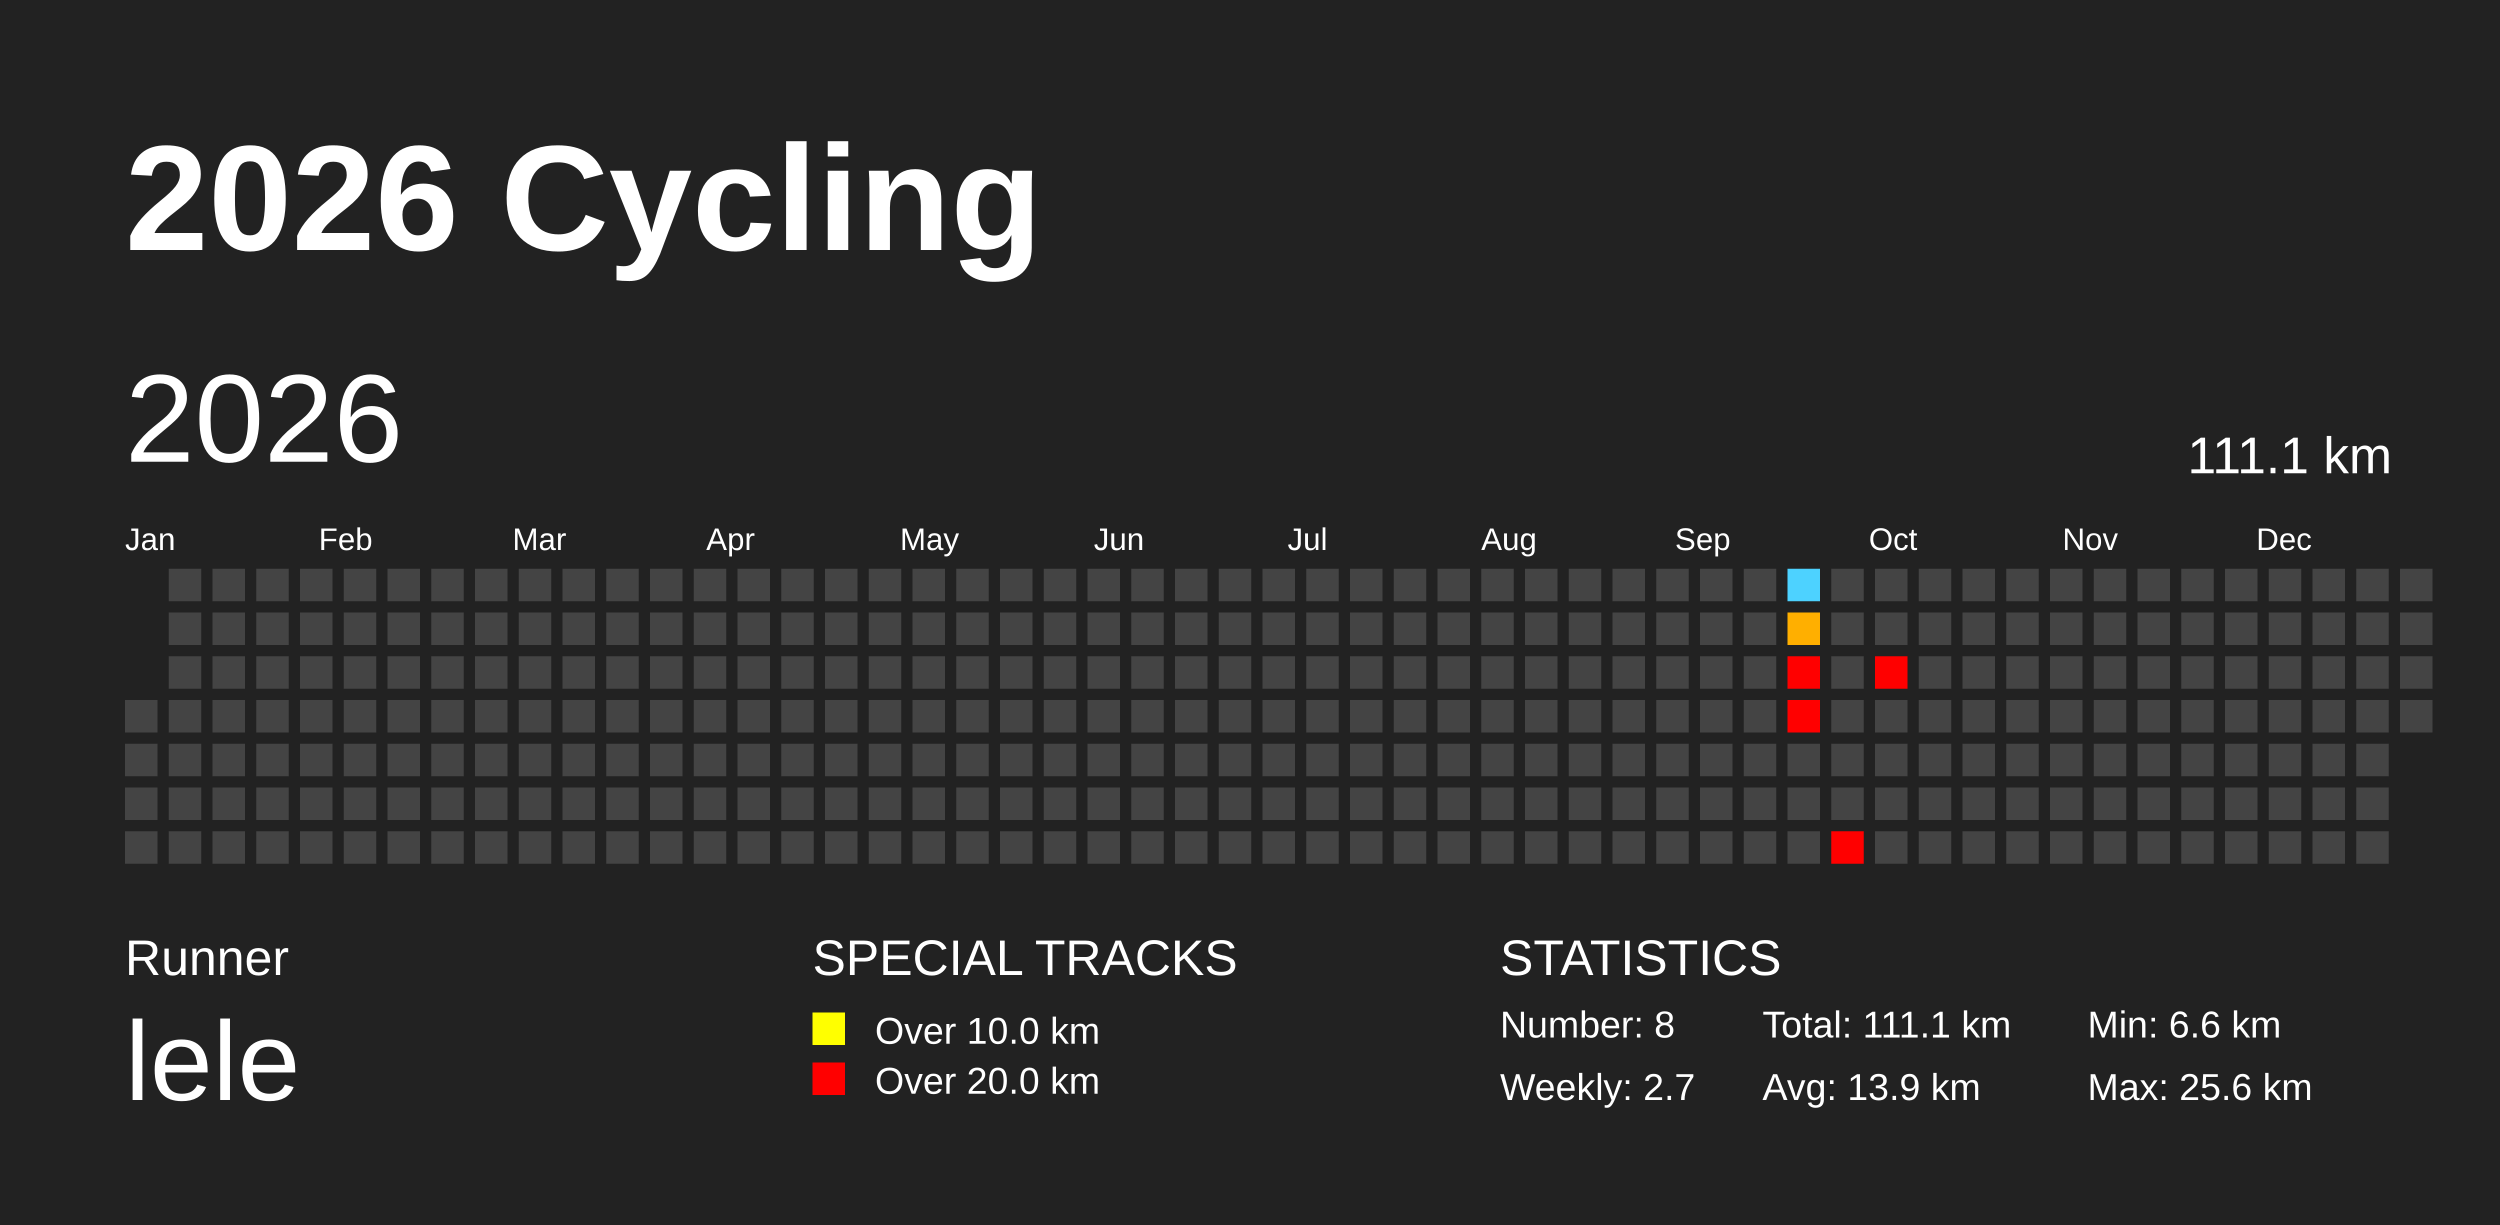
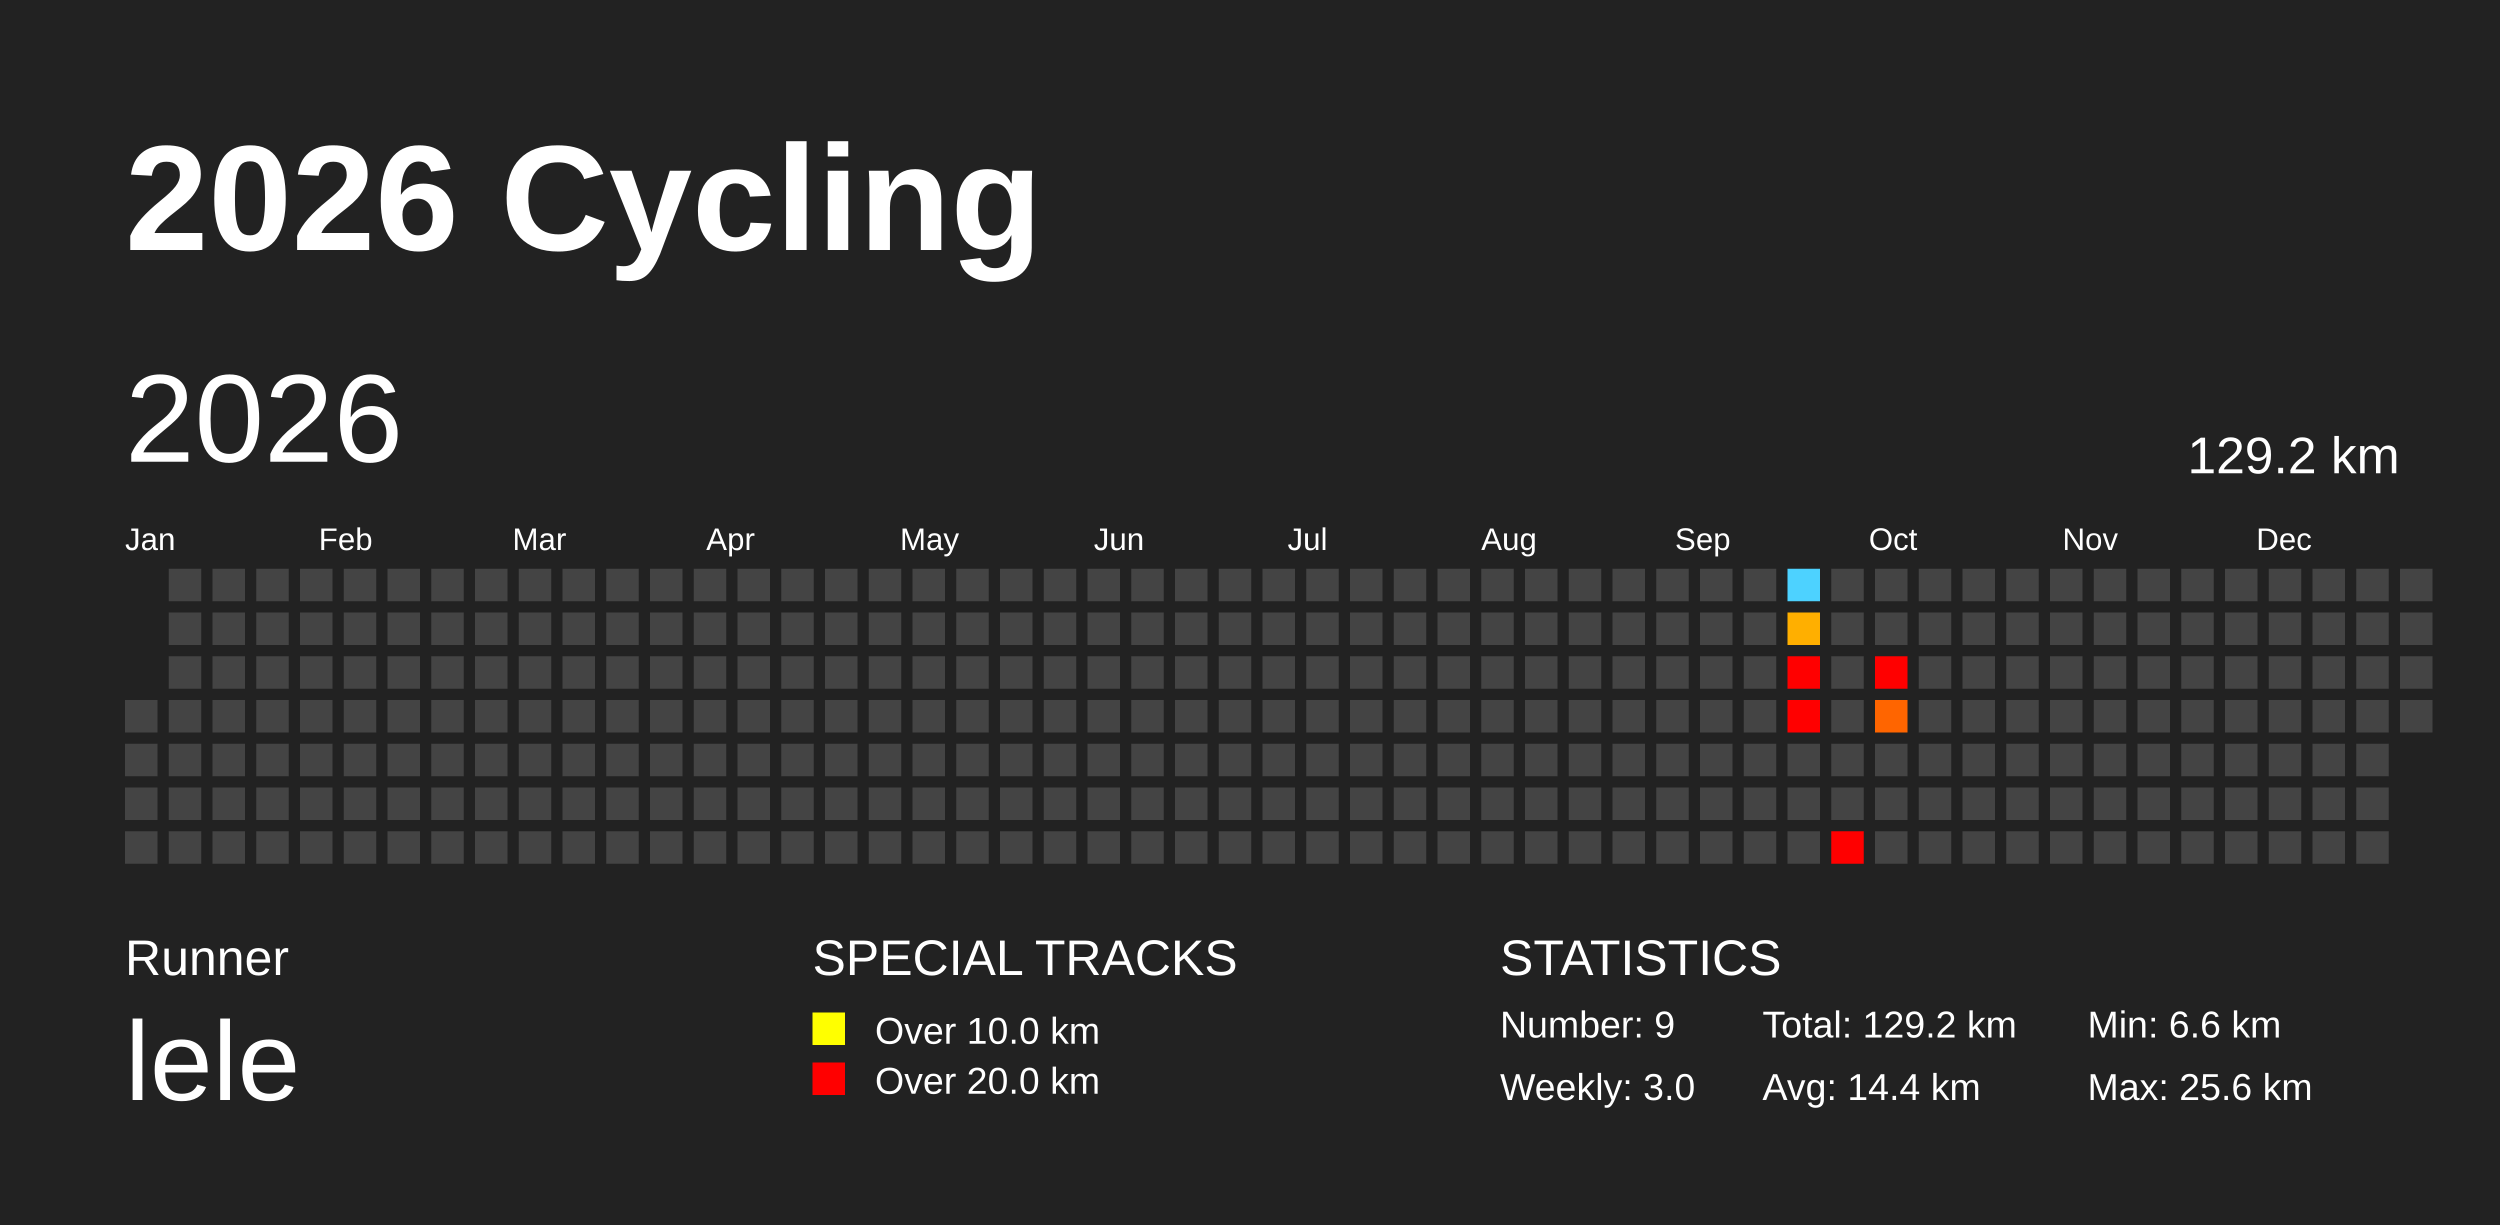
<svg xmlns="http://www.w3.org/2000/svg" baseProfile="full" height="98mm" version="1.1" viewBox="0,0,200,98" width="200mm">
  <defs>
    <pattern height="2" id="indoor-stripe" patternUnits="userSpaceOnUse" width="2">
      <line stroke="white" stroke-opacity="0.45" stroke-width="0.5" x1="0" x2="2" y1="2" y2="0" />
    </pattern>
  </defs>
  <rect fill="#222222" height="98" width="200" x="0" y="0" />
  <text fill="#FFFFFF" style="font-size:12px; font-family:Arial; font-weight:bold;" x="10" y="20">2026 Cycling</text>
  <text fill="#FFFFFF" style="font-size:4px; font-family:Arial" x="10" y="78">Runner</text>
  <text fill="#FFFFFF" style="font-size:9px; font-family:Arial" x="10" y="88">lele</text>
  <text fill="#FFFFFF" style="font-size:4px; font-family:Arial" x="65" y="78">SPECIAL TRACKS</text>
  <rect fill="yellow" height="2.6" width="2.6" x="65" y="81" />
  <text fill="#FFFFFF" style="font-size:3px; font-family:Arial" x="70" y="83.5">Over 10.0 km</text>
  <rect fill="red" height="2.6" width="2.6" x="65" y="85" />
  <text fill="#FFFFFF" style="font-size:3px; font-family:Arial" x="70" y="87.5">Over 20.0 km</text>
  <text fill="#FFFFFF" style="font-size:4px; font-family:Arial" x="120" y="78">STATISTICS</text>
-   <text fill="#FFFFFF" style="font-size:3px; font-family:Arial" x="120" y="83">Number: 8</text>
-   <text fill="#FFFFFF" style="font-size:3px; font-family:Arial" x="120" y="88">Weekly: 2.7</text>
-   <text fill="#FFFFFF" style="font-size:3px; font-family:Arial" x="141" y="83">Total: 111.1 km</text>
-   <text fill="#FFFFFF" style="font-size:3px; font-family:Arial" x="141" y="88">Avg: 13.9 km</text>
+   <text fill="#FFFFFF" style="font-size:3px; font-family:Arial" x="120" y="83">Number: 9</text>
+   <text fill="#FFFFFF" style="font-size:3px; font-family:Arial" x="120" y="88">Weekly: 3.0</text>
+   <text fill="#FFFFFF" style="font-size:3px; font-family:Arial" x="141" y="83">Total: 129.2 km</text>
+   <text fill="#FFFFFF" style="font-size:3px; font-family:Arial" x="141" y="88">Avg: 14.4 km</text>
  <text fill="#FFFFFF" style="font-size:3px; font-family:Arial" x="167" y="83">Min: 6.6 km</text>
  <text fill="#FFFFFF" style="font-size:3px; font-family:Arial" x="167" y="88">Max: 25.6 km</text>
  <text dominant-baseline="hanging" fill="#FFFFFF" style="font-size:10.0px; font-family:Arial;" x="10" y="30">2026</text>
-   <text dominant-baseline="hanging" fill="#FFFFFF" style="font-size:4.125px; font-family:Arial;" x="175" y="35">111.1 km</text>
+   <text dominant-baseline="hanging" fill="#FFFFFF" style="font-size:4.125px; font-family:Arial;" x="175" y="35">129.2 km</text>
  <text fill="#FFFFFF" style="font-size:2.5px; font-family:Arial" x="10.0" y="44">Jan</text>
  <text fill="#FFFFFF" style="font-size:2.5px; font-family:Arial" x="25.5" y="44">Feb</text>
  <text fill="#FFFFFF" style="font-size:2.5px; font-family:Arial" x="41.0" y="44">Mar</text>
  <text fill="#FFFFFF" style="font-size:2.5px; font-family:Arial" x="56.5" y="44">Apr</text>
  <text fill="#FFFFFF" style="font-size:2.5px; font-family:Arial" x="72.0" y="44">May</text>
  <text fill="#FFFFFF" style="font-size:2.5px; font-family:Arial" x="87.5" y="44">Jun</text>
  <text fill="#FFFFFF" style="font-size:2.5px; font-family:Arial" x="103.0" y="44">Jul</text>
  <text fill="#FFFFFF" style="font-size:2.5px; font-family:Arial" x="118.5" y="44">Aug</text>
  <text fill="#FFFFFF" style="font-size:2.5px; font-family:Arial" x="134.0" y="44">Sep</text>
  <text fill="#FFFFFF" style="font-size:2.5px; font-family:Arial" x="149.5" y="44">Oct</text>
  <text fill="#FFFFFF" style="font-size:2.5px; font-family:Arial" x="165.0" y="44">Nov</text>
  <text fill="#FFFFFF" style="font-size:2.5px; font-family:Arial" x="180.5" y="44">Dec</text>
  <rect fill="#444444" height="2.6" width="2.6" x="10.0" y="56.0" />
  <rect fill="#444444" height="2.6" width="2.6" x="10.0" y="59.5" />
  <rect fill="#444444" height="2.6" width="2.6" x="10.0" y="63.0" />
  <rect fill="#444444" height="2.6" width="2.6" x="10.0" y="66.5" />
  <rect fill="#444444" height="2.6" width="2.6" x="13.5" y="45.5" />
  <rect fill="#444444" height="2.6" width="2.6" x="13.5" y="49.0" />
  <rect fill="#444444" height="2.6" width="2.6" x="13.5" y="52.5" />
  <rect fill="#444444" height="2.6" width="2.6" x="13.5" y="56.0" />
  <rect fill="#444444" height="2.6" width="2.6" x="13.5" y="59.5" />
  <rect fill="#444444" height="2.6" width="2.6" x="13.5" y="63.0" />
  <rect fill="#444444" height="2.6" width="2.6" x="13.5" y="66.5" />
  <rect fill="#444444" height="2.6" width="2.6" x="17.0" y="45.5" />
  <rect fill="#444444" height="2.6" width="2.6" x="17.0" y="49.0" />
  <rect fill="#444444" height="2.6" width="2.6" x="17.0" y="52.5" />
  <rect fill="#444444" height="2.6" width="2.6" x="17.0" y="56.0" />
  <rect fill="#444444" height="2.6" width="2.6" x="17.0" y="59.5" />
  <rect fill="#444444" height="2.6" width="2.6" x="17.0" y="63.0" />
  <rect fill="#444444" height="2.6" width="2.6" x="17.0" y="66.5" />
  <rect fill="#444444" height="2.6" width="2.6" x="20.5" y="45.5" />
  <rect fill="#444444" height="2.6" width="2.6" x="20.5" y="49.0" />
  <rect fill="#444444" height="2.6" width="2.6" x="20.5" y="52.5" />
  <rect fill="#444444" height="2.6" width="2.6" x="20.5" y="56.0" />
  <rect fill="#444444" height="2.6" width="2.6" x="20.5" y="59.5" />
  <rect fill="#444444" height="2.6" width="2.6" x="20.5" y="63.0" />
  <rect fill="#444444" height="2.6" width="2.6" x="20.5" y="66.5" />
  <rect fill="#444444" height="2.6" width="2.6" x="24.0" y="45.5" />
  <rect fill="#444444" height="2.6" width="2.6" x="24.0" y="49.0" />
  <rect fill="#444444" height="2.6" width="2.6" x="24.0" y="52.5" />
  <rect fill="#444444" height="2.6" width="2.6" x="24.0" y="56.0" />
  <rect fill="#444444" height="2.6" width="2.6" x="24.0" y="59.5" />
  <rect fill="#444444" height="2.6" width="2.6" x="24.0" y="63.0" />
  <rect fill="#444444" height="2.6" width="2.6" x="24.0" y="66.5" />
  <rect fill="#444444" height="2.6" width="2.6" x="27.5" y="45.5" />
  <rect fill="#444444" height="2.6" width="2.6" x="27.5" y="49.0" />
  <rect fill="#444444" height="2.6" width="2.6" x="27.5" y="52.5" />
  <rect fill="#444444" height="2.6" width="2.6" x="27.5" y="56.0" />
  <rect fill="#444444" height="2.6" width="2.6" x="27.5" y="59.5" />
  <rect fill="#444444" height="2.6" width="2.6" x="27.5" y="63.0" />
  <rect fill="#444444" height="2.6" width="2.6" x="27.5" y="66.5" />
  <rect fill="#444444" height="2.6" width="2.6" x="31.0" y="45.5" />
  <rect fill="#444444" height="2.6" width="2.6" x="31.0" y="49.0" />
  <rect fill="#444444" height="2.6" width="2.6" x="31.0" y="52.5" />
  <rect fill="#444444" height="2.6" width="2.6" x="31.0" y="56.0" />
  <rect fill="#444444" height="2.6" width="2.6" x="31.0" y="59.5" />
  <rect fill="#444444" height="2.6" width="2.6" x="31.0" y="63.0" />
  <rect fill="#444444" height="2.6" width="2.6" x="31.0" y="66.5" />
  <rect fill="#444444" height="2.6" width="2.6" x="34.5" y="45.5" />
  <rect fill="#444444" height="2.6" width="2.6" x="34.5" y="49.0" />
  <rect fill="#444444" height="2.6" width="2.6" x="34.5" y="52.5" />
  <rect fill="#444444" height="2.6" width="2.6" x="34.5" y="56.0" />
  <rect fill="#444444" height="2.6" width="2.6" x="34.5" y="59.5" />
  <rect fill="#444444" height="2.6" width="2.6" x="34.5" y="63.0" />
  <rect fill="#444444" height="2.6" width="2.6" x="34.5" y="66.5" />
  <rect fill="#444444" height="2.6" width="2.6" x="38.0" y="45.5" />
  <rect fill="#444444" height="2.6" width="2.6" x="38.0" y="49.0" />
  <rect fill="#444444" height="2.6" width="2.6" x="38.0" y="52.5" />
  <rect fill="#444444" height="2.6" width="2.6" x="38.0" y="56.0" />
  <rect fill="#444444" height="2.6" width="2.6" x="38.0" y="59.5" />
  <rect fill="#444444" height="2.6" width="2.6" x="38.0" y="63.0" />
  <rect fill="#444444" height="2.6" width="2.6" x="38.0" y="66.5" />
  <rect fill="#444444" height="2.6" width="2.6" x="41.5" y="45.5" />
  <rect fill="#444444" height="2.6" width="2.6" x="41.5" y="49.0" />
  <rect fill="#444444" height="2.6" width="2.6" x="41.5" y="52.5" />
  <rect fill="#444444" height="2.6" width="2.6" x="41.5" y="56.0" />
  <rect fill="#444444" height="2.6" width="2.6" x="41.5" y="59.5" />
  <rect fill="#444444" height="2.6" width="2.6" x="41.5" y="63.0" />
  <rect fill="#444444" height="2.6" width="2.6" x="41.5" y="66.5" />
  <rect fill="#444444" height="2.6" width="2.6" x="45.0" y="45.5" />
  <rect fill="#444444" height="2.6" width="2.6" x="45.0" y="49.0" />
  <rect fill="#444444" height="2.6" width="2.6" x="45.0" y="52.5" />
  <rect fill="#444444" height="2.6" width="2.6" x="45.0" y="56.0" />
  <rect fill="#444444" height="2.6" width="2.6" x="45.0" y="59.5" />
  <rect fill="#444444" height="2.6" width="2.6" x="45.0" y="63.0" />
  <rect fill="#444444" height="2.6" width="2.6" x="45.0" y="66.5" />
  <rect fill="#444444" height="2.6" width="2.6" x="48.5" y="45.5" />
  <rect fill="#444444" height="2.6" width="2.6" x="48.5" y="49.0" />
  <rect fill="#444444" height="2.6" width="2.6" x="48.5" y="52.5" />
  <rect fill="#444444" height="2.6" width="2.6" x="48.5" y="56.0" />
  <rect fill="#444444" height="2.6" width="2.6" x="48.5" y="59.5" />
  <rect fill="#444444" height="2.6" width="2.6" x="48.5" y="63.0" />
  <rect fill="#444444" height="2.6" width="2.6" x="48.5" y="66.5" />
  <rect fill="#444444" height="2.6" width="2.6" x="52.0" y="45.5" />
  <rect fill="#444444" height="2.6" width="2.6" x="52.0" y="49.0" />
  <rect fill="#444444" height="2.6" width="2.6" x="52.0" y="52.5" />
  <rect fill="#444444" height="2.6" width="2.6" x="52.0" y="56.0" />
  <rect fill="#444444" height="2.6" width="2.6" x="52.0" y="59.5" />
  <rect fill="#444444" height="2.6" width="2.6" x="52.0" y="63.0" />
  <rect fill="#444444" height="2.6" width="2.6" x="52.0" y="66.5" />
  <rect fill="#444444" height="2.6" width="2.6" x="55.5" y="45.5" />
  <rect fill="#444444" height="2.6" width="2.6" x="55.5" y="49.0" />
  <rect fill="#444444" height="2.6" width="2.6" x="55.5" y="52.5" />
  <rect fill="#444444" height="2.6" width="2.6" x="55.5" y="56.0" />
  <rect fill="#444444" height="2.6" width="2.6" x="55.5" y="59.5" />
  <rect fill="#444444" height="2.6" width="2.6" x="55.5" y="63.0" />
  <rect fill="#444444" height="2.6" width="2.6" x="55.5" y="66.5" />
  <rect fill="#444444" height="2.6" width="2.6" x="59.0" y="45.5" />
  <rect fill="#444444" height="2.6" width="2.6" x="59.0" y="49.0" />
  <rect fill="#444444" height="2.6" width="2.6" x="59.0" y="52.5" />
  <rect fill="#444444" height="2.6" width="2.6" x="59.0" y="56.0" />
  <rect fill="#444444" height="2.6" width="2.6" x="59.0" y="59.5" />
  <rect fill="#444444" height="2.6" width="2.6" x="59.0" y="63.0" />
  <rect fill="#444444" height="2.6" width="2.6" x="59.0" y="66.5" />
  <rect fill="#444444" height="2.6" width="2.6" x="62.5" y="45.5" />
  <rect fill="#444444" height="2.6" width="2.6" x="62.5" y="49.0" />
  <rect fill="#444444" height="2.6" width="2.6" x="62.5" y="52.5" />
  <rect fill="#444444" height="2.6" width="2.6" x="62.5" y="56.0" />
  <rect fill="#444444" height="2.6" width="2.6" x="62.5" y="59.5" />
  <rect fill="#444444" height="2.6" width="2.6" x="62.5" y="63.0" />
  <rect fill="#444444" height="2.6" width="2.6" x="62.5" y="66.5" />
  <rect fill="#444444" height="2.6" width="2.6" x="66.0" y="45.5" />
  <rect fill="#444444" height="2.6" width="2.6" x="66.0" y="49.0" />
  <rect fill="#444444" height="2.6" width="2.6" x="66.0" y="52.5" />
  <rect fill="#444444" height="2.6" width="2.6" x="66.0" y="56.0" />
  <rect fill="#444444" height="2.6" width="2.6" x="66.0" y="59.5" />
  <rect fill="#444444" height="2.6" width="2.6" x="66.0" y="63.0" />
  <rect fill="#444444" height="2.6" width="2.6" x="66.0" y="66.5" />
  <rect fill="#444444" height="2.6" width="2.6" x="69.5" y="45.5" />
  <rect fill="#444444" height="2.6" width="2.6" x="69.5" y="49.0" />
  <rect fill="#444444" height="2.6" width="2.6" x="69.5" y="52.5" />
  <rect fill="#444444" height="2.6" width="2.6" x="69.5" y="56.0" />
  <rect fill="#444444" height="2.6" width="2.6" x="69.5" y="59.5" />
  <rect fill="#444444" height="2.6" width="2.6" x="69.5" y="63.0" />
  <rect fill="#444444" height="2.6" width="2.6" x="69.5" y="66.5" />
  <rect fill="#444444" height="2.6" width="2.6" x="73.0" y="45.5" />
  <rect fill="#444444" height="2.6" width="2.6" x="73.0" y="49.0" />
  <rect fill="#444444" height="2.6" width="2.6" x="73.0" y="52.5" />
  <rect fill="#444444" height="2.6" width="2.6" x="73.0" y="56.0" />
  <rect fill="#444444" height="2.6" width="2.6" x="73.0" y="59.5" />
  <rect fill="#444444" height="2.6" width="2.6" x="73.0" y="63.0" />
  <rect fill="#444444" height="2.6" width="2.6" x="73.0" y="66.5" />
  <rect fill="#444444" height="2.6" width="2.6" x="76.5" y="45.5" />
  <rect fill="#444444" height="2.6" width="2.6" x="76.5" y="49.0" />
  <rect fill="#444444" height="2.6" width="2.6" x="76.5" y="52.5" />
  <rect fill="#444444" height="2.6" width="2.6" x="76.5" y="56.0" />
  <rect fill="#444444" height="2.6" width="2.6" x="76.5" y="59.5" />
  <rect fill="#444444" height="2.6" width="2.6" x="76.5" y="63.0" />
  <rect fill="#444444" height="2.6" width="2.6" x="76.5" y="66.5" />
  <rect fill="#444444" height="2.6" width="2.6" x="80.0" y="45.5" />
  <rect fill="#444444" height="2.6" width="2.6" x="80.0" y="49.0" />
  <rect fill="#444444" height="2.6" width="2.6" x="80.0" y="52.5" />
  <rect fill="#444444" height="2.6" width="2.6" x="80.0" y="56.0" />
  <rect fill="#444444" height="2.6" width="2.6" x="80.0" y="59.5" />
  <rect fill="#444444" height="2.6" width="2.6" x="80.0" y="63.0" />
  <rect fill="#444444" height="2.6" width="2.6" x="80.0" y="66.5" />
  <rect fill="#444444" height="2.6" width="2.6" x="83.5" y="45.5" />
  <rect fill="#444444" height="2.6" width="2.6" x="83.5" y="49.0" />
  <rect fill="#444444" height="2.6" width="2.6" x="83.5" y="52.5" />
  <rect fill="#444444" height="2.6" width="2.6" x="83.5" y="56.0" />
  <rect fill="#444444" height="2.6" width="2.6" x="83.5" y="59.5" />
  <rect fill="#444444" height="2.6" width="2.6" x="83.5" y="63.0" />
  <rect fill="#444444" height="2.6" width="2.6" x="83.5" y="66.5" />
  <rect fill="#444444" height="2.6" width="2.6" x="87.0" y="45.5" />
  <rect fill="#444444" height="2.6" width="2.6" x="87.0" y="49.0" />
  <rect fill="#444444" height="2.6" width="2.6" x="87.0" y="52.5" />
  <rect fill="#444444" height="2.6" width="2.6" x="87.0" y="56.0" />
  <rect fill="#444444" height="2.6" width="2.6" x="87.0" y="59.5" />
  <rect fill="#444444" height="2.6" width="2.6" x="87.0" y="63.0" />
  <rect fill="#444444" height="2.6" width="2.6" x="87.0" y="66.5" />
  <rect fill="#444444" height="2.6" width="2.6" x="90.5" y="45.5" />
  <rect fill="#444444" height="2.6" width="2.6" x="90.5" y="49.0" />
  <rect fill="#444444" height="2.6" width="2.6" x="90.5" y="52.5" />
  <rect fill="#444444" height="2.6" width="2.6" x="90.5" y="56.0" />
  <rect fill="#444444" height="2.6" width="2.6" x="90.5" y="59.5" />
  <rect fill="#444444" height="2.6" width="2.6" x="90.5" y="63.0" />
  <rect fill="#444444" height="2.6" width="2.6" x="90.5" y="66.5" />
  <rect fill="#444444" height="2.6" width="2.6" x="94.0" y="45.5" />
  <rect fill="#444444" height="2.6" width="2.6" x="94.0" y="49.0" />
  <rect fill="#444444" height="2.6" width="2.6" x="94.0" y="52.5" />
  <rect fill="#444444" height="2.6" width="2.6" x="94.0" y="56.0" />
  <rect fill="#444444" height="2.6" width="2.6" x="94.0" y="59.5" />
  <rect fill="#444444" height="2.6" width="2.6" x="94.0" y="63.0" />
  <rect fill="#444444" height="2.6" width="2.6" x="94.0" y="66.5" />
  <rect fill="#444444" height="2.6" width="2.6" x="97.5" y="45.5" />
  <rect fill="#444444" height="2.6" width="2.6" x="97.5" y="49.0" />
  <rect fill="#444444" height="2.6" width="2.6" x="97.5" y="52.5" />
  <rect fill="#444444" height="2.6" width="2.6" x="97.5" y="56.0" />
  <rect fill="#444444" height="2.6" width="2.6" x="97.5" y="59.5" />
  <rect fill="#444444" height="2.6" width="2.6" x="97.5" y="63.0" />
  <rect fill="#444444" height="2.6" width="2.6" x="97.5" y="66.5" />
  <rect fill="#444444" height="2.6" width="2.6" x="101.0" y="45.5" />
  <rect fill="#444444" height="2.6" width="2.6" x="101.0" y="49.0" />
  <rect fill="#444444" height="2.6" width="2.6" x="101.0" y="52.5" />
  <rect fill="#444444" height="2.6" width="2.6" x="101.0" y="56.0" />
  <rect fill="#444444" height="2.6" width="2.6" x="101.0" y="59.5" />
  <rect fill="#444444" height="2.6" width="2.6" x="101.0" y="63.0" />
  <rect fill="#444444" height="2.6" width="2.6" x="101.0" y="66.5" />
  <rect fill="#444444" height="2.6" width="2.6" x="104.5" y="45.5" />
  <rect fill="#444444" height="2.6" width="2.6" x="104.5" y="49.0" />
  <rect fill="#444444" height="2.6" width="2.6" x="104.5" y="52.5" />
  <rect fill="#444444" height="2.6" width="2.6" x="104.5" y="56.0" />
  <rect fill="#444444" height="2.6" width="2.6" x="104.5" y="59.5" />
  <rect fill="#444444" height="2.6" width="2.6" x="104.5" y="63.0" />
  <rect fill="#444444" height="2.6" width="2.6" x="104.5" y="66.5" />
  <rect fill="#444444" height="2.6" width="2.6" x="108.0" y="45.5" />
  <rect fill="#444444" height="2.6" width="2.6" x="108.0" y="49.0" />
  <rect fill="#444444" height="2.6" width="2.6" x="108.0" y="52.5" />
  <rect fill="#444444" height="2.6" width="2.6" x="108.0" y="56.0" />
  <rect fill="#444444" height="2.6" width="2.6" x="108.0" y="59.5" />
  <rect fill="#444444" height="2.6" width="2.6" x="108.0" y="63.0" />
  <rect fill="#444444" height="2.6" width="2.6" x="108.0" y="66.5" />
  <rect fill="#444444" height="2.6" width="2.6" x="111.5" y="45.5" />
  <rect fill="#444444" height="2.6" width="2.6" x="111.5" y="49.0" />
  <rect fill="#444444" height="2.6" width="2.6" x="111.5" y="52.5" />
  <rect fill="#444444" height="2.6" width="2.6" x="111.5" y="56.0" />
  <rect fill="#444444" height="2.6" width="2.6" x="111.5" y="59.5" />
  <rect fill="#444444" height="2.6" width="2.6" x="111.5" y="63.0" />
  <rect fill="#444444" height="2.6" width="2.6" x="111.5" y="66.5" />
  <rect fill="#444444" height="2.6" width="2.6" x="115.0" y="45.5" />
  <rect fill="#444444" height="2.6" width="2.6" x="115.0" y="49.0" />
  <rect fill="#444444" height="2.6" width="2.6" x="115.0" y="52.5" />
  <rect fill="#444444" height="2.6" width="2.6" x="115.0" y="56.0" />
  <rect fill="#444444" height="2.6" width="2.6" x="115.0" y="59.5" />
  <rect fill="#444444" height="2.6" width="2.6" x="115.0" y="63.0" />
  <rect fill="#444444" height="2.6" width="2.6" x="115.0" y="66.5" />
  <rect fill="#444444" height="2.6" width="2.6" x="118.5" y="45.5" />
  <rect fill="#444444" height="2.6" width="2.6" x="118.5" y="49.0" />
  <rect fill="#444444" height="2.6" width="2.6" x="118.5" y="52.5" />
  <rect fill="#444444" height="2.6" width="2.6" x="118.5" y="56.0" />
  <rect fill="#444444" height="2.6" width="2.6" x="118.5" y="59.5" />
  <rect fill="#444444" height="2.6" width="2.6" x="118.5" y="63.0" />
  <rect fill="#444444" height="2.6" width="2.6" x="118.5" y="66.5" />
  <rect fill="#444444" height="2.6" width="2.6" x="122.0" y="45.5" />
  <rect fill="#444444" height="2.6" width="2.6" x="122.0" y="49.0" />
  <rect fill="#444444" height="2.6" width="2.6" x="122.0" y="52.5" />
  <rect fill="#444444" height="2.6" width="2.6" x="122.0" y="56.0" />
  <rect fill="#444444" height="2.6" width="2.6" x="122.0" y="59.5" />
  <rect fill="#444444" height="2.6" width="2.6" x="122.0" y="63.0" />
  <rect fill="#444444" height="2.6" width="2.6" x="122.0" y="66.5" />
  <rect fill="#444444" height="2.6" width="2.6" x="125.5" y="45.5" />
  <rect fill="#444444" height="2.6" width="2.6" x="125.5" y="49.0" />
  <rect fill="#444444" height="2.6" width="2.6" x="125.5" y="52.5" />
  <rect fill="#444444" height="2.6" width="2.6" x="125.5" y="56.0" />
  <rect fill="#444444" height="2.6" width="2.6" x="125.5" y="59.5" />
  <rect fill="#444444" height="2.6" width="2.6" x="125.5" y="63.0" />
  <rect fill="#444444" height="2.6" width="2.6" x="125.5" y="66.5" />
  <rect fill="#444444" height="2.6" width="2.6" x="129.0" y="45.5" />
  <rect fill="#444444" height="2.6" width="2.6" x="129.0" y="49.0" />
  <rect fill="#444444" height="2.6" width="2.6" x="129.0" y="52.5" />
  <rect fill="#444444" height="2.6" width="2.6" x="129.0" y="56.0" />
  <rect fill="#444444" height="2.6" width="2.6" x="129.0" y="59.5" />
  <rect fill="#444444" height="2.6" width="2.6" x="129.0" y="63.0" />
  <rect fill="#444444" height="2.6" width="2.6" x="129.0" y="66.5" />
  <rect fill="#444444" height="2.6" width="2.6" x="132.5" y="45.5" />
  <rect fill="#444444" height="2.6" width="2.6" x="132.5" y="49.0" />
  <rect fill="#444444" height="2.6" width="2.6" x="132.5" y="52.5" />
  <rect fill="#444444" height="2.6" width="2.6" x="132.5" y="56.0" />
  <rect fill="#444444" height="2.6" width="2.6" x="132.5" y="59.5" />
  <rect fill="#444444" height="2.6" width="2.6" x="132.5" y="63.0" />
  <rect fill="#444444" height="2.6" width="2.6" x="132.5" y="66.5" />
  <rect fill="#444444" height="2.6" width="2.6" x="136.0" y="45.5" />
  <rect fill="#444444" height="2.6" width="2.6" x="136.0" y="49.0" />
  <rect fill="#444444" height="2.6" width="2.6" x="136.0" y="52.5" />
  <rect fill="#444444" height="2.6" width="2.6" x="136.0" y="56.0" />
  <rect fill="#444444" height="2.6" width="2.6" x="136.0" y="59.5" />
  <rect fill="#444444" height="2.6" width="2.6" x="136.0" y="63.0" />
  <rect fill="#444444" height="2.6" width="2.6" x="136.0" y="66.5" />
  <rect fill="#444444" height="2.6" width="2.6" x="139.5" y="45.5" />
  <rect fill="#444444" height="2.6" width="2.6" x="139.5" y="49.0" />
  <rect fill="#444444" height="2.6" width="2.6" x="139.5" y="52.5" />
  <rect fill="#444444" height="2.6" width="2.6" x="139.5" y="56.0" />
  <rect fill="#444444" height="2.6" width="2.6" x="139.5" y="59.5" />
  <rect fill="#444444" height="2.6" width="2.6" x="139.5" y="63.0" />
  <rect fill="#444444" height="2.6" width="2.6" x="139.5" y="66.5" />
  <rect fill="#4dd2ff" height="2.6" width="2.6" x="143.0" y="45.5" />
  <rect fill="#ffaf00" height="2.6" width="2.6" x="143.0" y="49.0" />
  <rect fill="red" height="2.6" width="2.6" x="143.0" y="52.5" />
  <rect fill="red" height="2.6" width="2.6" x="143.0" y="56.0" />
  <rect fill="#444444" height="2.6" width="2.6" x="143.0" y="59.5" />
  <rect fill="#444444" height="2.6" width="2.6" x="143.0" y="63.0" />
  <rect fill="#444444" height="2.6" width="2.6" x="143.0" y="66.5" />
  <rect fill="#444444" height="2.6" width="2.6" x="146.5" y="45.5" />
  <rect fill="#444444" height="2.6" width="2.6" x="146.5" y="49.0" />
  <rect fill="#444444" height="2.6" width="2.6" x="146.5" y="52.5" />
  <rect fill="#444444" height="2.6" width="2.6" x="146.5" y="56.0" />
  <rect fill="#444444" height="2.6" width="2.6" x="146.5" y="59.5" />
  <rect fill="#444444" height="2.6" width="2.6" x="146.5" y="63.0" />
  <rect fill="red" height="2.6" width="2.6" x="146.5" y="66.5" />
  <rect fill="#444444" height="2.6" width="2.6" x="150.0" y="45.5" />
  <rect fill="#444444" height="2.6" width="2.6" x="150.0" y="49.0" />
  <rect fill="red" height="2.6" width="2.6" x="150.0" y="52.5" />
-   <rect fill="#444444" height="2.6" width="2.6" x="150.0" y="56.0" />
+   <rect fill="#ff6500" height="2.6" width="2.6" x="150.0" y="56.0" />
  <rect fill="#444444" height="2.6" width="2.6" x="150.0" y="59.5" />
  <rect fill="#444444" height="2.6" width="2.6" x="150.0" y="63.0" />
  <rect fill="#444444" height="2.6" width="2.6" x="150.0" y="66.5" />
  <rect fill="#444444" height="2.6" width="2.6" x="153.5" y="45.5" />
  <rect fill="#444444" height="2.6" width="2.6" x="153.5" y="49.0" />
  <rect fill="#444444" height="2.6" width="2.6" x="153.5" y="52.5" />
  <rect fill="#444444" height="2.6" width="2.6" x="153.5" y="56.0" />
  <rect fill="#444444" height="2.6" width="2.6" x="153.5" y="59.5" />
  <rect fill="#444444" height="2.6" width="2.6" x="153.5" y="63.0" />
  <rect fill="#444444" height="2.6" width="2.6" x="153.5" y="66.5" />
  <rect fill="#444444" height="2.6" width="2.6" x="157.0" y="45.5" />
  <rect fill="#444444" height="2.6" width="2.6" x="157.0" y="49.0" />
  <rect fill="#444444" height="2.6" width="2.6" x="157.0" y="52.5" />
  <rect fill="#444444" height="2.6" width="2.6" x="157.0" y="56.0" />
  <rect fill="#444444" height="2.6" width="2.6" x="157.0" y="59.5" />
  <rect fill="#444444" height="2.6" width="2.6" x="157.0" y="63.0" />
  <rect fill="#444444" height="2.6" width="2.6" x="157.0" y="66.5" />
  <rect fill="#444444" height="2.6" width="2.6" x="160.5" y="45.5" />
  <rect fill="#444444" height="2.6" width="2.6" x="160.5" y="49.0" />
  <rect fill="#444444" height="2.6" width="2.6" x="160.5" y="52.5" />
  <rect fill="#444444" height="2.6" width="2.6" x="160.5" y="56.0" />
  <rect fill="#444444" height="2.6" width="2.6" x="160.5" y="59.5" />
  <rect fill="#444444" height="2.6" width="2.6" x="160.5" y="63.0" />
  <rect fill="#444444" height="2.6" width="2.6" x="160.5" y="66.5" />
  <rect fill="#444444" height="2.6" width="2.6" x="164.0" y="45.5" />
  <rect fill="#444444" height="2.6" width="2.6" x="164.0" y="49.0" />
  <rect fill="#444444" height="2.6" width="2.6" x="164.0" y="52.5" />
  <rect fill="#444444" height="2.6" width="2.6" x="164.0" y="56.0" />
  <rect fill="#444444" height="2.6" width="2.6" x="164.0" y="59.5" />
  <rect fill="#444444" height="2.6" width="2.6" x="164.0" y="63.0" />
  <rect fill="#444444" height="2.6" width="2.6" x="164.0" y="66.5" />
  <rect fill="#444444" height="2.6" width="2.6" x="167.5" y="45.5" />
  <rect fill="#444444" height="2.6" width="2.6" x="167.5" y="49.0" />
  <rect fill="#444444" height="2.6" width="2.6" x="167.5" y="52.5" />
  <rect fill="#444444" height="2.6" width="2.6" x="167.5" y="56.0" />
  <rect fill="#444444" height="2.6" width="2.6" x="167.5" y="59.5" />
  <rect fill="#444444" height="2.6" width="2.6" x="167.5" y="63.0" />
  <rect fill="#444444" height="2.6" width="2.6" x="167.5" y="66.5" />
  <rect fill="#444444" height="2.6" width="2.6" x="171.0" y="45.5" />
  <rect fill="#444444" height="2.6" width="2.6" x="171.0" y="49.0" />
  <rect fill="#444444" height="2.6" width="2.6" x="171.0" y="52.5" />
  <rect fill="#444444" height="2.6" width="2.6" x="171.0" y="56.0" />
  <rect fill="#444444" height="2.6" width="2.6" x="171.0" y="59.5" />
  <rect fill="#444444" height="2.6" width="2.6" x="171.0" y="63.0" />
  <rect fill="#444444" height="2.6" width="2.6" x="171.0" y="66.5" />
  <rect fill="#444444" height="2.6" width="2.6" x="174.5" y="45.5" />
  <rect fill="#444444" height="2.6" width="2.6" x="174.5" y="49.0" />
  <rect fill="#444444" height="2.6" width="2.6" x="174.5" y="52.5" />
  <rect fill="#444444" height="2.6" width="2.6" x="174.5" y="56.0" />
  <rect fill="#444444" height="2.6" width="2.6" x="174.5" y="59.5" />
  <rect fill="#444444" height="2.6" width="2.6" x="174.5" y="63.0" />
  <rect fill="#444444" height="2.6" width="2.6" x="174.5" y="66.5" />
  <rect fill="#444444" height="2.6" width="2.6" x="178.0" y="45.5" />
  <rect fill="#444444" height="2.6" width="2.6" x="178.0" y="49.0" />
  <rect fill="#444444" height="2.6" width="2.6" x="178.0" y="52.5" />
  <rect fill="#444444" height="2.6" width="2.6" x="178.0" y="56.0" />
  <rect fill="#444444" height="2.6" width="2.6" x="178.0" y="59.5" />
  <rect fill="#444444" height="2.6" width="2.6" x="178.0" y="63.0" />
  <rect fill="#444444" height="2.6" width="2.6" x="178.0" y="66.5" />
  <rect fill="#444444" height="2.6" width="2.6" x="181.5" y="45.5" />
  <rect fill="#444444" height="2.6" width="2.6" x="181.5" y="49.0" />
  <rect fill="#444444" height="2.6" width="2.6" x="181.5" y="52.5" />
  <rect fill="#444444" height="2.6" width="2.6" x="181.5" y="56.0" />
  <rect fill="#444444" height="2.6" width="2.6" x="181.5" y="59.5" />
  <rect fill="#444444" height="2.6" width="2.6" x="181.5" y="63.0" />
  <rect fill="#444444" height="2.6" width="2.6" x="181.5" y="66.5" />
  <rect fill="#444444" height="2.6" width="2.6" x="185.0" y="45.5" />
  <rect fill="#444444" height="2.6" width="2.6" x="185.0" y="49.0" />
  <rect fill="#444444" height="2.6" width="2.6" x="185.0" y="52.5" />
  <rect fill="#444444" height="2.6" width="2.6" x="185.0" y="56.0" />
  <rect fill="#444444" height="2.6" width="2.6" x="185.0" y="59.5" />
  <rect fill="#444444" height="2.6" width="2.6" x="185.0" y="63.0" />
  <rect fill="#444444" height="2.6" width="2.6" x="185.0" y="66.5" />
  <rect fill="#444444" height="2.6" width="2.6" x="188.5" y="45.5" />
  <rect fill="#444444" height="2.6" width="2.6" x="188.5" y="49.0" />
  <rect fill="#444444" height="2.6" width="2.6" x="188.5" y="52.5" />
  <rect fill="#444444" height="2.6" width="2.6" x="188.5" y="56.0" />
  <rect fill="#444444" height="2.6" width="2.6" x="188.5" y="59.5" />
  <rect fill="#444444" height="2.6" width="2.6" x="188.5" y="63.0" />
  <rect fill="#444444" height="2.6" width="2.6" x="188.5" y="66.5" />
  <rect fill="#444444" height="2.6" width="2.6" x="192.0" y="45.5" />
  <rect fill="#444444" height="2.6" width="2.6" x="192.0" y="49.0" />
  <rect fill="#444444" height="2.6" width="2.6" x="192.0" y="52.5" />
  <rect fill="#444444" height="2.6" width="2.6" x="192.0" y="56.0" />
</svg>
